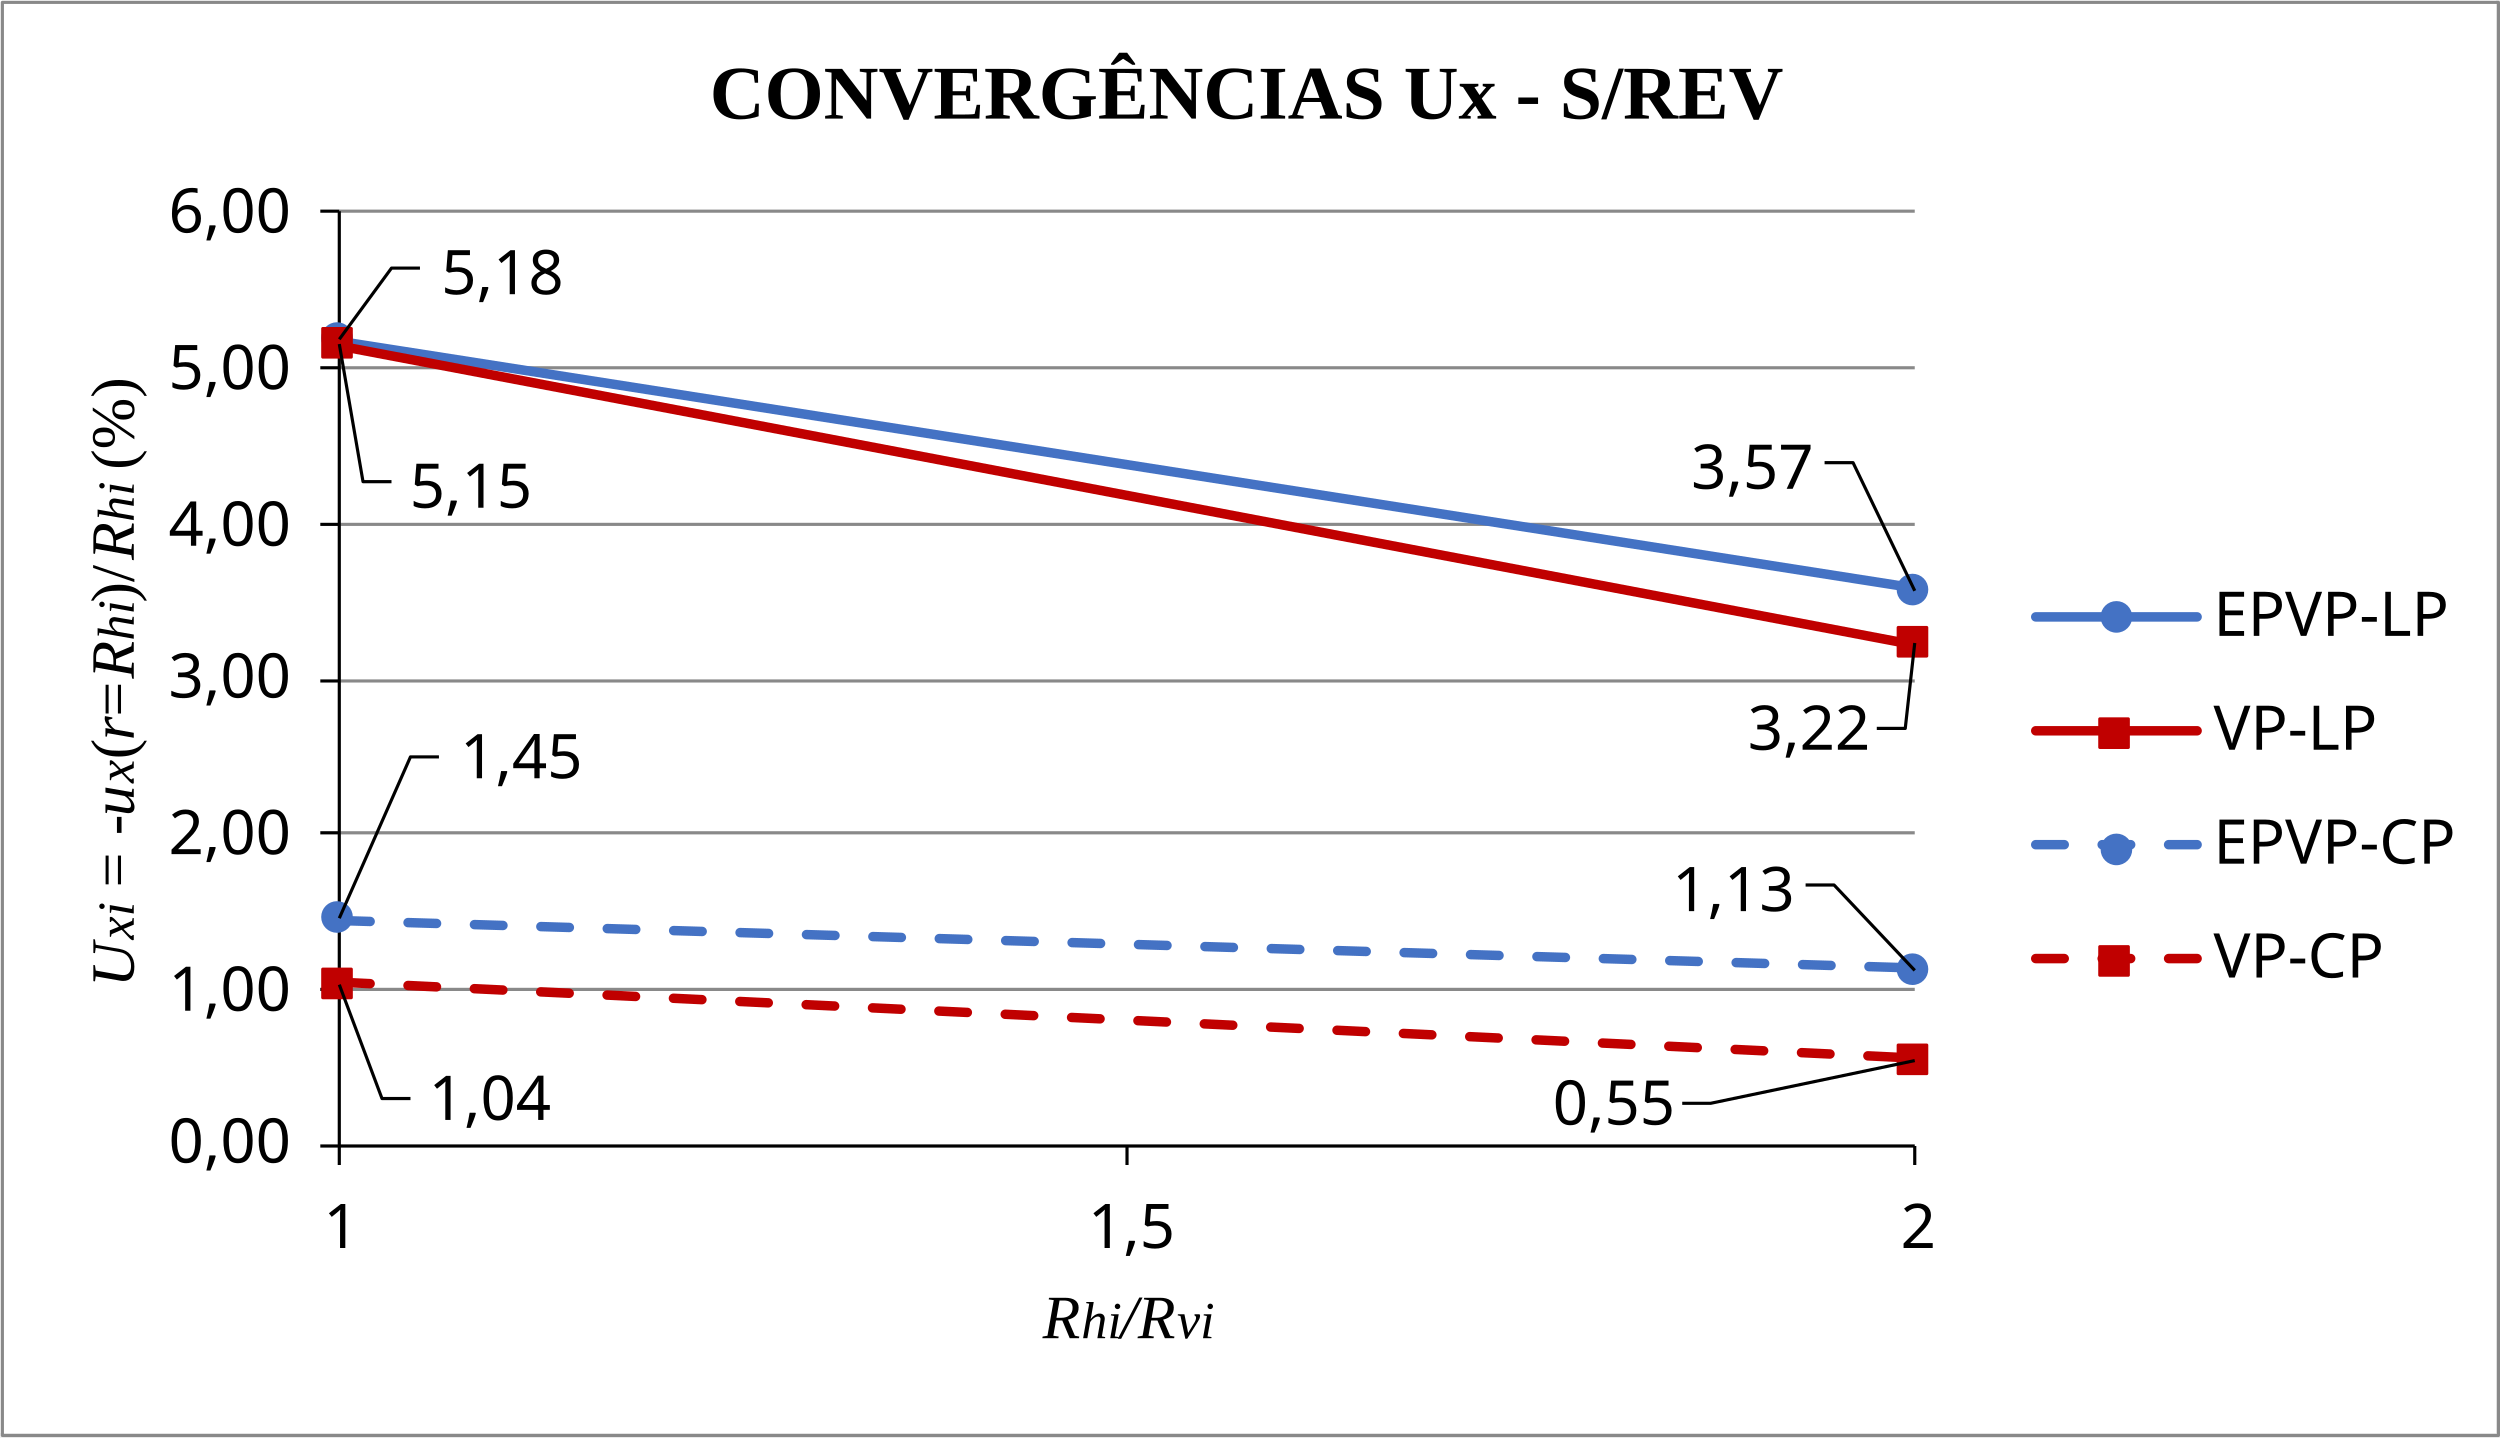
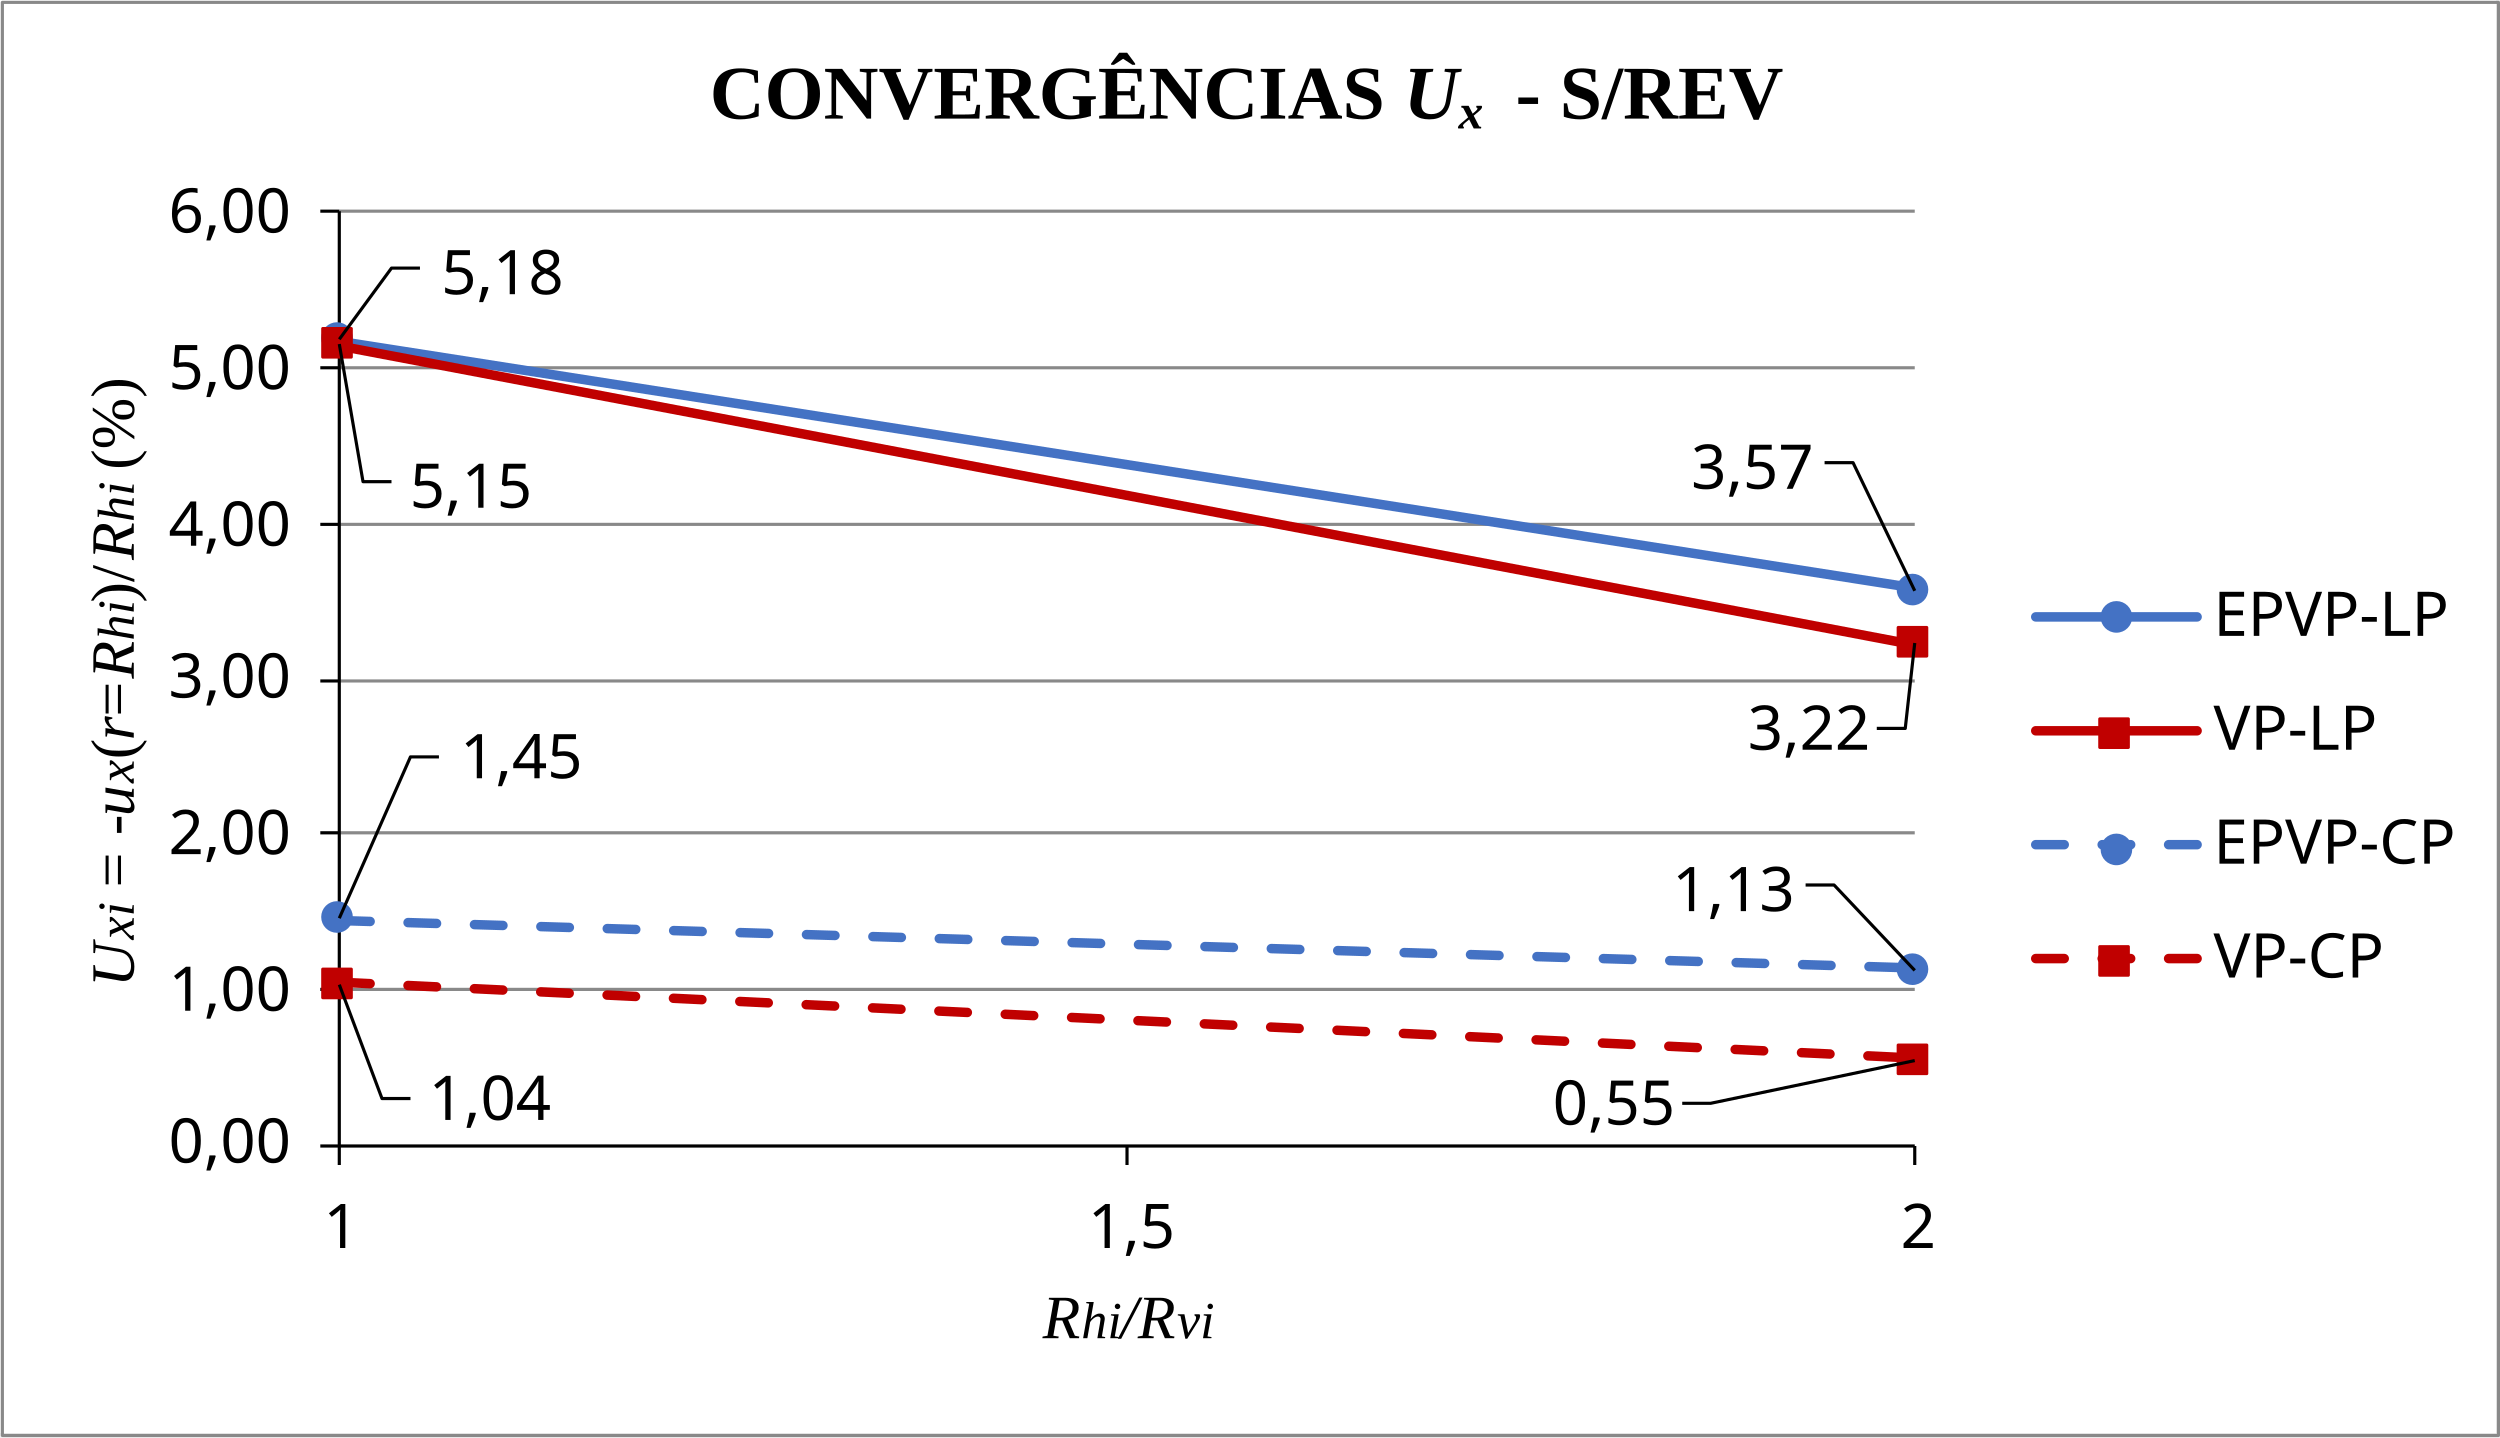
<svg xmlns="http://www.w3.org/2000/svg" width="139.391mm" height="80.125mm" viewBox="0 0 139.391 80.125" version="1.1" id="svg8">
  <defs id="defs2">
    <clipPath id="clip0">
      <rect x="1765" y="42" width="527" height="303" id="rect833" />
    </clipPath>
    <clipPath id="clip1">
      <rect x="1764" y="41" width="526" height="303" id="rect836" />
    </clipPath>
    <clipPath id="clip2">
      <rect x="1764" y="41" width="526" height="303" id="rect839" />
    </clipPath>
    <clipPath id="clip3">
      <rect x="1764" y="41" width="526" height="303" id="rect842" />
    </clipPath>
    <clipPath id="clip4">
      <rect x="1764" y="41" width="526" height="303" id="rect845" />
    </clipPath>
    <clipPath id="clip5">
      <rect x="1764" y="41" width="526" height="303" id="rect848" />
    </clipPath>
    <clipPath id="clip6">
      <rect x="1764" y="41" width="526" height="303" id="rect851" />
    </clipPath>
    <clipPath id="clip7">
      <rect x="1836" y="86" width="333" height="198" id="rect854" />
    </clipPath>
    <clipPath id="clip8">
      <rect x="1764" y="41" width="526" height="303" id="rect857" />
    </clipPath>
    <clipPath id="clip9">
      <rect x="1836" y="86" width="333" height="198" id="rect860" />
    </clipPath>
    <clipPath id="clip10">
      <rect x="1764" y="41" width="526" height="303" id="rect863" />
    </clipPath>
    <clipPath id="clip11">
      <rect x="1836" y="86" width="333" height="198" id="rect866" />
    </clipPath>
    <clipPath id="clip12">
      <rect x="1764" y="41" width="526" height="303" id="rect869" />
    </clipPath>
    <clipPath id="clip13">
      <rect x="1836" y="86" width="333" height="198" id="rect872" />
    </clipPath>
    <clipPath id="clip14">
      <rect x="1764" y="41" width="526" height="303" id="rect875" />
    </clipPath>
    <clipPath id="clip15">
      <rect x="1764" y="41" width="526" height="303" id="rect878" />
    </clipPath>
    <clipPath id="clip16">
      <rect x="1764" y="41" width="526" height="303" id="rect881" />
    </clipPath>
    <clipPath id="clip17">
      <rect x="1764" y="41" width="526" height="303" id="rect884" />
    </clipPath>
    <clipPath id="clip18">
      <rect x="1764" y="41" width="526" height="303" id="rect887" />
    </clipPath>
    <clipPath id="clip19">
      <rect x="1764" y="41" width="526" height="303" id="rect890" />
    </clipPath>
    <clipPath id="clip20">
      <rect x="1764" y="41" width="526" height="303" id="rect893" />
    </clipPath>
    <clipPath id="clip21">
      <rect x="1764" y="41" width="526" height="303" id="rect896" />
    </clipPath>
    <clipPath id="clip22">
      <rect x="1764" y="41" width="526" height="303" id="rect899" />
    </clipPath>
    <clipPath id="clip23">
      <rect x="1764" y="41" width="526" height="303" id="rect902" />
    </clipPath>
    <clipPath id="clip24">
      <rect x="1764" y="41" width="526" height="303" id="rect905" />
    </clipPath>
    <clipPath id="clip25">
      <rect x="1764" y="41" width="526" height="303" id="rect908" />
    </clipPath>
    <clipPath id="clip26">
      <rect x="1764" y="41" width="526" height="303" id="rect911" />
    </clipPath>
    <clipPath id="clip27">
      <rect x="1764" y="41" width="526" height="303" id="rect914" />
    </clipPath>
    <clipPath id="clip28">
      <rect x="1764" y="41" width="526" height="303" id="rect917" />
    </clipPath>
    <clipPath id="clip29">
      <rect x="1764" y="41" width="526" height="303" id="rect920" />
    </clipPath>
    <clipPath id="clip30">
      <rect x="1764" y="41" width="526" height="303" id="rect923" />
    </clipPath>
    <clipPath id="clip31">
      <rect x="1764" y="41" width="526" height="303" id="rect926" />
    </clipPath>
    <clipPath id="clip32">
      <rect x="1764" y="41" width="526" height="303" id="rect929" />
    </clipPath>
    <clipPath id="clip33">
      <rect x="1764" y="41" width="526" height="303" id="rect932" />
    </clipPath>
    <clipPath id="clip34">
      <rect x="1764" y="41" width="526" height="303" id="rect935" />
    </clipPath>
    <clipPath id="clip35">
      <rect x="1764" y="41" width="526" height="303" id="rect938" />
    </clipPath>
    <clipPath id="clip36">
      <rect x="1764" y="41" width="526" height="303" id="rect941" />
    </clipPath>
    <clipPath id="clip37">
      <rect x="1764" y="41" width="526" height="303" id="rect944" />
    </clipPath>
    <clipPath id="clip38">
      <rect x="1764" y="41" width="526" height="303" id="rect947" />
    </clipPath>
    <clipPath id="clip39">
      <rect x="1764" y="41" width="526" height="303" id="rect950" />
    </clipPath>
    <clipPath id="clip40">
      <rect x="1764" y="41" width="526" height="303" id="rect953" />
    </clipPath>
    <clipPath id="clip41">
      <rect x="1764" y="41" width="526" height="303" id="rect956" />
    </clipPath>
    <clipPath id="clip42">
      <rect x="1764" y="41" width="526" height="303" id="rect959" />
    </clipPath>
    <clipPath id="clip43">
      <rect x="1764" y="41" width="526" height="303" id="rect962" />
    </clipPath>
    <clipPath id="clip44">
      <rect x="1764" y="41" width="526" height="303" id="rect965" />
    </clipPath>
    <clipPath id="clip45">
      <rect x="1764" y="41" width="526" height="303" id="rect968" />
    </clipPath>
    <clipPath id="clip46">
      <rect x="1764" y="41" width="526" height="303" id="rect971" />
    </clipPath>
    <clipPath id="clip47">
      <rect x="1764" y="41" width="526" height="303" id="rect974" />
    </clipPath>
    <clipPath id="clip48">
      <rect x="1764" y="41" width="526" height="303" id="rect977" />
    </clipPath>
    <clipPath id="clip49">
      <rect x="1764" y="41" width="526" height="303" id="rect980" />
    </clipPath>
    <clipPath id="clip50">
      <rect x="1764" y="41" width="526" height="303" id="rect983" />
    </clipPath>
    <clipPath id="clip51">
      <rect x="1764" y="41" width="526" height="303" id="rect986" />
    </clipPath>
    <clipPath id="clip52">
      <rect x="1764" y="41" width="526" height="303" id="rect989" />
    </clipPath>
    <clipPath id="clip53">
      <rect x="1764" y="41" width="526" height="303" id="rect992" />
    </clipPath>
    <clipPath id="clip54">
      <rect x="1764" y="41" width="526" height="303" id="rect995" />
    </clipPath>
    <clipPath id="clip55">
      <rect x="1764" y="41" width="526" height="303" id="rect998" />
    </clipPath>
    <clipPath id="clip56">
      <rect x="1764" y="41" width="526" height="303" id="rect1001" />
    </clipPath>
    <clipPath id="clip57">
      <rect x="1764" y="41" width="526" height="303" id="rect1004" />
    </clipPath>
    <clipPath id="clip58">
      <rect x="1764" y="41" width="526" height="303" id="rect1007" />
    </clipPath>
    <clipPath id="clip59">
      <rect x="1764" y="41" width="526" height="303" id="rect1010" />
    </clipPath>
    <clipPath id="clip60">
      <rect x="1764" y="41" width="526" height="303" id="rect1013" />
    </clipPath>
    <clipPath id="clip61">
      <rect x="1764" y="41" width="526" height="303" id="rect1016" />
    </clipPath>
    <clipPath id="clip62">
      <rect x="1764" y="41" width="526" height="303" id="rect1019" />
    </clipPath>
    <clipPath id="clip63">
      <rect x="1764" y="41" width="526" height="303" id="rect1022" />
    </clipPath>
    <clipPath id="clip64">
      <rect x="1764" y="41" width="526" height="303" id="rect1025" />
    </clipPath>
    <clipPath id="clip65">
      <rect x="1764" y="41" width="526" height="303" id="rect1028" />
    </clipPath>
    <clipPath id="clip66">
      <rect x="1764" y="41" width="526" height="303" id="rect1031" />
    </clipPath>
    <clipPath id="clip67">
      <rect x="1764" y="41" width="526" height="303" id="rect1034" />
    </clipPath>
    <clipPath id="clip68">
      <rect x="1764" y="41" width="526" height="303" id="rect1037" />
    </clipPath>
    <clipPath id="clip69">
      <rect x="1764" y="41" width="526" height="303" id="rect1040" />
    </clipPath>
    <clipPath id="clip70">
      <rect x="1764" y="41" width="526" height="303" id="rect1043" />
    </clipPath>
    <clipPath id="clip71">
      <rect x="1764" y="41" width="526" height="303" id="rect1046" />
    </clipPath>
    <clipPath id="clip72">
      <rect x="1764" y="41" width="526" height="303" id="rect1049" />
    </clipPath>
    <clipPath id="clip73">
      <rect x="1764" y="41" width="526" height="303" id="rect1052" />
    </clipPath>
    <clipPath id="clip74">
      <rect x="1764" y="41" width="526" height="303" id="rect1055" />
    </clipPath>
  </defs>
  <g id="layer1" transform="translate(-45.26911,-11.4961)">
    <g clip-path="url(#clip0)" transform="matrix(0.2645833,0,0,0.2645833,-421.7205,0.3835952)" id="g1368">
      <rect x="1765" y="42" width="526" height="302" fill="#ffffff" id="rect1060" />
      <g clip-path="url(#clip1)" id="g1064">
        <rect x="1837" y="87" width="332" height="196" fill="#ffffff" id="rect1062" />
      </g>
      <g clip-path="url(#clip2)" id="g1068">
        <path d="m 1836.5,250.5 h 332 m -332,-33 h 332 m -332,-32 h 332 m -332,-33 h 332 m -332,-33 h 332 m -332,-33 h 332" stroke="#898989" stroke-width="0.667" stroke-linejoin="round" stroke-miterlimit="10" fill="none" id="path1066" />
      </g>
      <g clip-path="url(#clip3)" id="g1072">
        <path d="M 0,0 1.04987e-4,197" stroke="#000000" stroke-width="0.667" stroke-linejoin="round" stroke-miterlimit="10" fill="none" fill-rule="evenodd" transform="matrix(1,0,0,-1,1836.5,283.5)" id="path1070" />
      </g>
      <g clip-path="url(#clip4)" id="g1076">
        <path d="m 1832.5,283.5 h 4 m -4,-33 h 4 m -4,-33 h 4 m -4,-32 h 4 m -4,-33 h 4 m -4,-33 h 4 m -4,-33 h 4" stroke="#000000" stroke-width="0.667" stroke-linejoin="round" stroke-miterlimit="10" fill="none" id="path1074" />
      </g>
      <g clip-path="url(#clip5)" id="g1080">
        <path d="m 1836.5,283.5 h 332" stroke="#000000" stroke-width="0.667" stroke-linejoin="round" stroke-miterlimit="10" fill="none" fill-rule="evenodd" id="path1078" />
      </g>
      <g clip-path="url(#clip6)" id="g1084">
        <path d="m 1836.5,283.5 v 4 m 166,-4 v 4 m 166,-4 v 4" stroke="#000000" stroke-width="0.667" stroke-linejoin="round" stroke-miterlimit="10" fill="none" id="path1082" />
      </g>
      <g clip-path="url(#clip7)" id="g1088">
        <path d="m 1837,114 c 110.67,17.333 221.33,34.667 332,52" stroke="#4472c4" stroke-width="2" stroke-linecap="round" stroke-linejoin="round" stroke-miterlimit="10" fill="none" id="path1086" />
      </g>
      <g clip-path="url(#clip8)" id="g1094">
        <path d="m 1839.02,113.239 c 0,1.657 -1.34,3 -3,3 -1.66,0 -3,-1.343 -3,-3 0,-1.657 1.34,-3 3,-3 1.66,0 3,1.343 3,3 z" stroke="#4472c4" stroke-width="0.667" stroke-linejoin="round" stroke-miterlimit="10" fill="#4472c4" id="path1090" />
        <path d="m 2171.02,166.239 c 0,1.657 -1.34,3 -3,3 -1.66,0 -3,-1.343 -3,-3 0,-1.657 1.34,-3 3,-3 1.66,0 3,1.343 3,3 z" stroke="#4472c4" stroke-width="0.667" stroke-linejoin="round" stroke-miterlimit="10" fill="#4472c4" id="path1092" />
      </g>
      <g clip-path="url(#clip9)" id="g1098">
        <path d="m 1837,115 c 110.67,21 221.33,42 332,63" stroke="#c00000" stroke-width="2" stroke-linecap="round" stroke-linejoin="round" stroke-miterlimit="10" fill="none" id="path1096" />
      </g>
      <g clip-path="url(#clip10)" id="g1104">
        <path d="m 1833.02,111.239 h 6 v 6 h -6 z" stroke="#c00000" stroke-width="0.667" stroke-linejoin="round" stroke-miterlimit="10" fill="#c00000" id="path1100" />
        <path d="m 2165.02,174.239 h 6 v 6 h -6 z" stroke="#c00000" stroke-width="0.667" stroke-linejoin="round" stroke-miterlimit="10" fill="#c00000" id="path1102" />
      </g>
      <g clip-path="url(#clip11)" id="g1108">
        <path d="m 1837,236 c 110.67,3.333 221.33,6.667 332,10" stroke="#4472c4" stroke-width="2" stroke-linecap="round" stroke-linejoin="round" stroke-miterlimit="10" stroke-dasharray="6, 8" fill="none" id="path1106" />
      </g>
      <g clip-path="url(#clip12)" id="g1114">
        <path d="m 1839.02,235.239 c 0,1.657 -1.34,3 -3,3 -1.66,0 -3,-1.343 -3,-3 0,-1.657 1.34,-3 3,-3 1.66,0 3,1.343 3,3 z" stroke="#4472c4" stroke-width="0.667" stroke-linejoin="round" stroke-miterlimit="10" fill="#4472c4" id="path1110" />
        <path d="m 2171.02,246.239 c 0,1.657 -1.34,3 -3,3 -1.66,0 -3,-1.343 -3,-3 0,-1.657 1.34,-3 3,-3 1.66,0 3,1.343 3,3 z" stroke="#4472c4" stroke-width="0.667" stroke-linejoin="round" stroke-miterlimit="10" fill="#4472c4" id="path1112" />
      </g>
      <g clip-path="url(#clip13)" id="g1118">
        <path d="m 1837,249 c 110.67,5.333 221.33,10.667 332,16" stroke="#c00000" stroke-width="2" stroke-linecap="round" stroke-linejoin="round" stroke-miterlimit="10" stroke-dasharray="6, 8" fill="none" id="path1116" />
      </g>
      <g clip-path="url(#clip14)" id="g1124">
        <path d="m 1833.02,246.239 h 6 v 6 h -6 z" stroke="#c00000" stroke-width="0.667" stroke-linejoin="round" stroke-miterlimit="10" fill="#c00000" id="path1120" />
        <path d="m 2165.02,262.239 h 6 v 6 h -6 z" stroke="#c00000" stroke-width="0.667" stroke-linejoin="round" stroke-miterlimit="10" fill="#c00000" id="path1122" />
      </g>
      <g clip-path="url(#clip15)" id="g1128">
        <path d="m 1836.5,113.5 11,-15 h 6" stroke="#000000" stroke-width="0.667" stroke-linejoin="round" stroke-miterlimit="10" fill="none" id="path1126" />
      </g>
      <g clip-path="url(#clip16)" id="g1132">
        <path d="m 2168.5,166.5 -13,-27 h -6" stroke="#000000" stroke-width="0.667" stroke-linejoin="round" stroke-miterlimit="10" fill="none" id="path1130" />
      </g>
      <g clip-path="url(#clip17)" id="g1136">
        <text font-family="Calibri, Calibri_MSFontService, sans-serif" font-weight="400" font-size="13px" transform="translate(1857.99,104)" id="text1134">5,18</text>
      </g>
      <g clip-path="url(#clip18)" id="g1140">
        <text font-family="Calibri, Calibri_MSFontService, sans-serif" font-weight="400" font-size="13px" transform="translate(2121.39,145)" id="text1138">3,57</text>
      </g>
      <g clip-path="url(#clip19)" id="g1144">
        <path d="m 1836.5,114.5 5,29 h 6" stroke="#000000" stroke-width="0.667" stroke-linejoin="round" stroke-miterlimit="10" fill="none" id="path1142" />
      </g>
      <g clip-path="url(#clip20)" id="g1148">
        <path d="m 2168.5,177.5 -2,18 h -6" stroke="#000000" stroke-width="0.667" stroke-linejoin="round" stroke-miterlimit="10" fill="none" id="path1146" />
      </g>
      <g clip-path="url(#clip21)" id="g1152">
        <text font-family="Calibri, Calibri_MSFontService, sans-serif" font-weight="400" font-size="13px" transform="translate(1851.36,149)" id="text1150">5,15</text>
      </g>
      <g clip-path="url(#clip22)" id="g1156">
        <text font-family="Calibri, Calibri_MSFontService, sans-serif" font-weight="400" font-size="13px" transform="translate(2133.32,200)" id="text1154">3,22</text>
      </g>
      <g clip-path="url(#clip23)" id="g1160">
        <path d="m 1836.5,235.5 15,-34 h 6" stroke="#000000" stroke-width="0.667" stroke-linejoin="round" stroke-miterlimit="10" fill="none" id="path1158" />
      </g>
      <g clip-path="url(#clip24)" id="g1164">
        <path d="m 2168.5,246.5 -17,-18 h -6" stroke="#000000" stroke-width="0.667" stroke-linejoin="round" stroke-miterlimit="10" fill="none" id="path1162" />
      </g>
      <g clip-path="url(#clip25)" id="g1168">
        <text font-family="Calibri, Calibri_MSFontService, sans-serif" font-weight="400" font-size="13px" transform="translate(1861.97,206)" id="text1166">1,45</text>
      </g>
      <g clip-path="url(#clip26)" id="g1172">
        <text font-family="Calibri, Calibri_MSFontService, sans-serif" font-weight="400" font-size="13px" transform="translate(2117.41,234)" id="text1170">1,13</text>
      </g>
      <g clip-path="url(#clip27)" id="g1176">
        <path d="m 1836.5,249.5 9,24 h 6" stroke="#000000" stroke-width="0.667" stroke-linejoin="round" stroke-miterlimit="10" fill="none" id="path1174" />
      </g>
      <g clip-path="url(#clip28)" id="g1180">
        <path d="m 2168.5,265.5 -43,9 h -6" stroke="#000000" stroke-width="0.667" stroke-linejoin="round" stroke-miterlimit="10" fill="none" id="path1178" />
      </g>
      <g clip-path="url(#clip29)" id="g1184">
        <text font-family="Calibri, Calibri_MSFontService, sans-serif" font-weight="400" font-size="13px" transform="translate(1855.34,278)" id="text1182">1,04</text>
      </g>
      <g clip-path="url(#clip30)" id="g1188">
        <text font-family="Calibri, Calibri_MSFontService, sans-serif" font-weight="400" font-size="13px" transform="translate(2092.21,279)" id="text1186">0,55</text>
      </g>
      <g clip-path="url(#clip31)" id="g1192">
        <text font-family="Calibri, Calibri_MSFontService, sans-serif" font-weight="400" font-size="13px" transform="translate(1800.52,287)" id="text1190">0,00</text>
      </g>
      <g clip-path="url(#clip32)" id="g1196">
        <text font-family="Calibri, Calibri_MSFontService, sans-serif" font-weight="400" font-size="13px" transform="translate(1800.52,255)" id="text1194">1,00</text>
      </g>
      <g clip-path="url(#clip33)" id="g1200">
        <text font-family="Calibri, Calibri_MSFontService, sans-serif" font-weight="400" font-size="13px" transform="translate(1800.52,222)" id="text1198">2,00</text>
      </g>
      <g clip-path="url(#clip34)" id="g1204">
        <text font-family="Calibri, Calibri_MSFontService, sans-serif" font-weight="400" font-size="13px" transform="translate(1800.52,189)" id="text1202">3,00</text>
      </g>
      <g clip-path="url(#clip35)" id="g1208">
        <text font-family="Calibri, Calibri_MSFontService, sans-serif" font-weight="400" font-size="13px" transform="translate(1800.52,157)" id="text1206">4,00</text>
      </g>
      <g clip-path="url(#clip36)" id="g1212">
        <text font-family="Calibri, Calibri_MSFontService, sans-serif" font-weight="400" font-size="13px" transform="translate(1800.52,124)" id="text1210">5,00</text>
      </g>
      <g clip-path="url(#clip37)" id="g1216">
        <text font-family="Calibri, Calibri_MSFontService, sans-serif" font-weight="400" font-size="13px" transform="translate(1800.52,91)" id="text1214">6,00</text>
      </g>
      <g clip-path="url(#clip38)" id="g1220">
        <text font-family="Calibri, Calibri_MSFontService, sans-serif" font-weight="400" font-size="13px" transform="translate(1833.16,305)" id="text1218">1</text>
      </g>
      <g clip-path="url(#clip39)" id="g1224">
        <text font-family="Calibri, Calibri_MSFontService, sans-serif" font-weight="400" font-size="13px" transform="translate(1994.27,305)" id="text1222">1,5</text>
      </g>
      <g clip-path="url(#clip40)" id="g1228">
        <text font-family="Calibri, Calibri_MSFontService, sans-serif" font-weight="400" font-size="13px" transform="translate(2165.52,305)" id="text1226">2</text>
      </g>
      <g clip-path="url(#clip41)" id="g1232">
        <text font-family="'Times New Roman', 'Times New Roman_MSFontService', sans-serif" font-style="italic" font-weight="400" font-size="13px" transform="rotate(-90,1021.595,-771.595)" id="text1230">U</text>
      </g>
      <g clip-path="url(#clip42)" id="g1236">
        <text font-family="'Times New Roman', 'Times New Roman_MSFontService', sans-serif" font-style="italic" font-weight="400" font-size="11px" transform="rotate(-90,1016.595,-776.595)" id="text1234">xi</text>
      </g>
      <g clip-path="url(#clip43)" id="g1240">
        <text font-family="'Times New Roman', 'Times New Roman_MSFontService', sans-serif" font-weight="400" font-size="13px" transform="rotate(-90,1011.095,-782.095)" id="text1238">=</text>
      </g>
      <g clip-path="url(#clip44)" id="g1244">
        <text font-family="'Times New Roman', 'Times New Roman_MSFontService', sans-serif" font-weight="400" font-size="13px" transform="rotate(-90,1005.595,-787.595)" id="text1242">-</text>
      </g>
      <g clip-path="url(#clip45)" id="g1248">
        <text font-family="'Times New Roman', 'Times New Roman_MSFontService', sans-serif" font-style="italic" font-weight="400" font-size="13px" transform="rotate(-90,1003.595,-789.595)" id="text1246">u</text>
      </g>
      <g clip-path="url(#clip46)" id="g1252">
        <text font-family="'Times New Roman', 'Times New Roman_MSFontService', sans-serif" font-style="italic" font-weight="400" font-size="11px" transform="rotate(-90,1000.095,-793.095)" id="text1250">x</text>
      </g>
      <g clip-path="url(#clip47)" id="g1256">
        <text font-family="'Times New Roman', 'Times New Roman_MSFontService', sans-serif" font-weight="400" font-size="13px" transform="rotate(-90,997.595,-795.595)" id="text1254">(</text>
      </g>
      <g clip-path="url(#clip48)" id="g1260">
        <text font-family="'Times New Roman', 'Times New Roman_MSFontService', sans-serif" font-style="italic" font-weight="400" font-size="13px" transform="rotate(-90,995.595,-797.595)" id="text1258">r</text>
      </g>
      <g clip-path="url(#clip49)" id="g1264">
        <text font-family="'Times New Roman', 'Times New Roman_MSFontService', sans-serif" font-weight="400" font-size="13px" transform="rotate(-90,993.095,-800.095)" id="text1262">=</text>
      </g>
      <g clip-path="url(#clip50)" id="g1268">
        <text font-family="'Times New Roman', 'Times New Roman_MSFontService', sans-serif" font-style="italic" font-weight="400" font-size="13px" transform="rotate(-90,989.095,-804.095)" id="text1266">R</text>
      </g>
      <g clip-path="url(#clip51)" id="g1272">
        <text font-family="'Times New Roman', 'Times New Roman_MSFontService', sans-serif" font-style="italic" font-weight="400" font-size="11px" transform="rotate(-90,985.095,-808.095)" id="text1270">hi</text>
      </g>
      <g clip-path="url(#clip52)" id="g1276">
        <text font-family="'Times New Roman', 'Times New Roman_MSFontService', sans-serif" font-weight="400" font-size="13px" transform="rotate(-90,981.095,-812.095)" id="text1274">)/</text>
      </g>
      <g clip-path="url(#clip53)" id="g1280">
        <text font-family="'Times New Roman', 'Times New Roman_MSFontService', sans-serif" font-style="italic" font-weight="400" font-size="13px" transform="rotate(-90,976.595,-816.595)" id="text1278">R</text>
      </g>
      <g clip-path="url(#clip54)" id="g1284">
        <text font-family="'Times New Roman', 'Times New Roman_MSFontService', sans-serif" font-style="italic" font-weight="400" font-size="11px" transform="rotate(-90,972.595,-820.595)" id="text1282">hi</text>
      </g>
      <g clip-path="url(#clip55)" id="g1288">
        <text font-family="'Times New Roman', 'Times New Roman_MSFontService', sans-serif" font-weight="400" font-size="13px" transform="rotate(-90,967.095,-826.095)" id="text1286">(%)</text>
      </g>
      <g clip-path="url(#clip56)" id="g1292">
        <text font-family="'Times New Roman', 'Times New Roman_MSFontService', sans-serif" font-style="italic" font-weight="400" font-size="13px" transform="translate(1984.72,324)" id="text1290">R</text>
      </g>
      <g clip-path="url(#clip57)" id="g1296">
        <text font-family="'Times New Roman', 'Times New Roman_MSFontService', sans-serif" font-style="italic" font-weight="400" font-size="11px" transform="translate(1992.86,324)" id="text1294">hi</text>
      </g>
      <g clip-path="url(#clip58)" id="g1300">
        <text font-family="'Times New Roman', 'Times New Roman_MSFontService', sans-serif" font-style="italic" font-weight="400" font-size="13px" transform="translate(2001.16,324)" id="text1298">/R</text>
      </g>
      <g clip-path="url(#clip59)" id="g1304">
        <text font-family="'Times New Roman', 'Times New Roman_MSFontService', sans-serif" font-style="italic" font-weight="400" font-size="11px" transform="translate(2013.02,324)" id="text1302">vi</text>
      </g>
      <g clip-path="url(#clip60)" id="g1308">
-         <text font-family="'Times New Roman', 'Times New Roman_MSFontService', sans-serif" font-weight="700" font-size="16px" transform="translate(1914.57,67)" id="text1306">CONVERGÊNCIAS Ux</text>
+         <text font-family="'Times New Roman', 'Times New Roman_MSFontService', sans-serif" font-weight="700" font-size="16px" transform="translate(1914.57,67)" id="text1306">CONVERGÊNCIAS <tspan style="font-style:italic;font-variant:normal;font-weight:bold;font-stretch:normal;font-family:'Times New Roman', 'Times New Roman_MSFontService', sans-serif;-inkscape-font-specification:'Times New Roman, Times New Roman_MSFontService, sans-serif Bold Italic'" id="tspan1135">U<tspan style="font-size:65%;baseline-shift:sub" id="tspan1137">x</tspan>
+           </tspan>
+         </text>
      </g>
      <g clip-path="url(#clip61)" id="g1312">
        <text font-family="'Times New Roman', 'Times New Roman_MSFontService', sans-serif" font-weight="700" font-size="16px" transform="translate(2084.37,67)" id="text1310">-</text>
      </g>
      <g clip-path="url(#clip62)" id="g1316">
        <text font-family="'Times New Roman', 'Times New Roman_MSFontService', sans-serif" font-weight="700" font-size="16px" transform="translate(2093.69,67)" id="text1314">S/REV</text>
      </g>
      <g clip-path="url(#clip63)" id="g1320">
        <path d="m 2194,172 h 34" stroke="#4472c4" stroke-width="2" stroke-linecap="round" stroke-linejoin="round" stroke-miterlimit="10" fill="none" fill-rule="evenodd" id="path1318" />
      </g>
      <g clip-path="url(#clip64)" id="g1324">
        <path d="m 2214,172 c 0,1.657 -1.34,3 -3,3 -1.66,0 -3,-1.343 -3,-3 0,-1.657 1.34,-3 3,-3 1.66,0 3,1.343 3,3 z" stroke="#4472c4" stroke-width="0.667" stroke-linejoin="round" stroke-miterlimit="10" fill="#4472c4" id="path1322" />
      </g>
      <g clip-path="url(#clip65)" id="g1328">
        <text font-family="Calibri, Calibri_MSFontService, sans-serif" font-weight="400" font-size="13px" transform="translate(2231.45,176)" id="text1326">EPVP-LP</text>
      </g>
      <g clip-path="url(#clip66)" id="g1332">
        <path d="m 2194,196 h 34" stroke="#c00000" stroke-width="2" stroke-linecap="round" stroke-linejoin="round" stroke-miterlimit="10" fill="none" fill-rule="evenodd" id="path1330" />
      </g>
      <g clip-path="url(#clip67)" id="g1336">
        <path d="m 2207.5,193.5 h 6 v 6 h -6 z" stroke="#c00000" stroke-width="0.667" stroke-linejoin="round" stroke-miterlimit="10" fill="#c00000" id="path1334" />
      </g>
      <g clip-path="url(#clip68)" id="g1340">
        <text font-family="Calibri, Calibri_MSFontService, sans-serif" font-weight="400" font-size="13px" transform="translate(2231.45,200)" id="text1338">VP-LP</text>
      </g>
      <g clip-path="url(#clip69)" id="g1344">
        <path d="m 2194,220 h 34" stroke="#4472c4" stroke-width="2" stroke-linecap="round" stroke-linejoin="round" stroke-miterlimit="10" stroke-dasharray="6, 8" fill="none" fill-rule="evenodd" id="path1342" />
      </g>
      <g clip-path="url(#clip70)" id="g1348">
        <path d="m 2214,221 c 0,1.657 -1.34,3 -3,3 -1.66,0 -3,-1.343 -3,-3 0,-1.657 1.34,-3 3,-3 1.66,0 3,1.343 3,3 z" stroke="#4472c4" stroke-width="0.667" stroke-linejoin="round" stroke-miterlimit="10" fill="#4472c4" id="path1346" />
      </g>
      <g clip-path="url(#clip71)" id="g1352">
        <text font-family="Calibri, Calibri_MSFontService, sans-serif" font-weight="400" font-size="13px" transform="translate(2231.45,224)" id="text1350">EPVP-CP</text>
      </g>
      <g clip-path="url(#clip72)" id="g1356">
        <path d="m 2194,244 h 34" stroke="#c00000" stroke-width="2" stroke-linecap="round" stroke-linejoin="round" stroke-miterlimit="10" stroke-dasharray="6, 8" fill="none" fill-rule="evenodd" id="path1354" />
      </g>
      <g clip-path="url(#clip73)" id="g1360">
        <path d="m 2207.5,241.5 h 6 v 6 h -6 z" stroke="#c00000" stroke-width="0.667" stroke-linejoin="round" stroke-miterlimit="10" fill="#c00000" id="path1358" />
      </g>
      <g clip-path="url(#clip74)" id="g1364">
        <text font-family="Calibri, Calibri_MSFontService, sans-serif" font-weight="400" font-size="13px" transform="translate(2231.45,248)" id="text1362">VP-CP</text>
      </g>
      <rect x="1765.5" y="42.5" width="526" height="302" stroke="#898989" stroke-width="0.667" stroke-linejoin="round" stroke-miterlimit="10" fill="none" id="rect1366" />
    </g>
  </g>
</svg>
